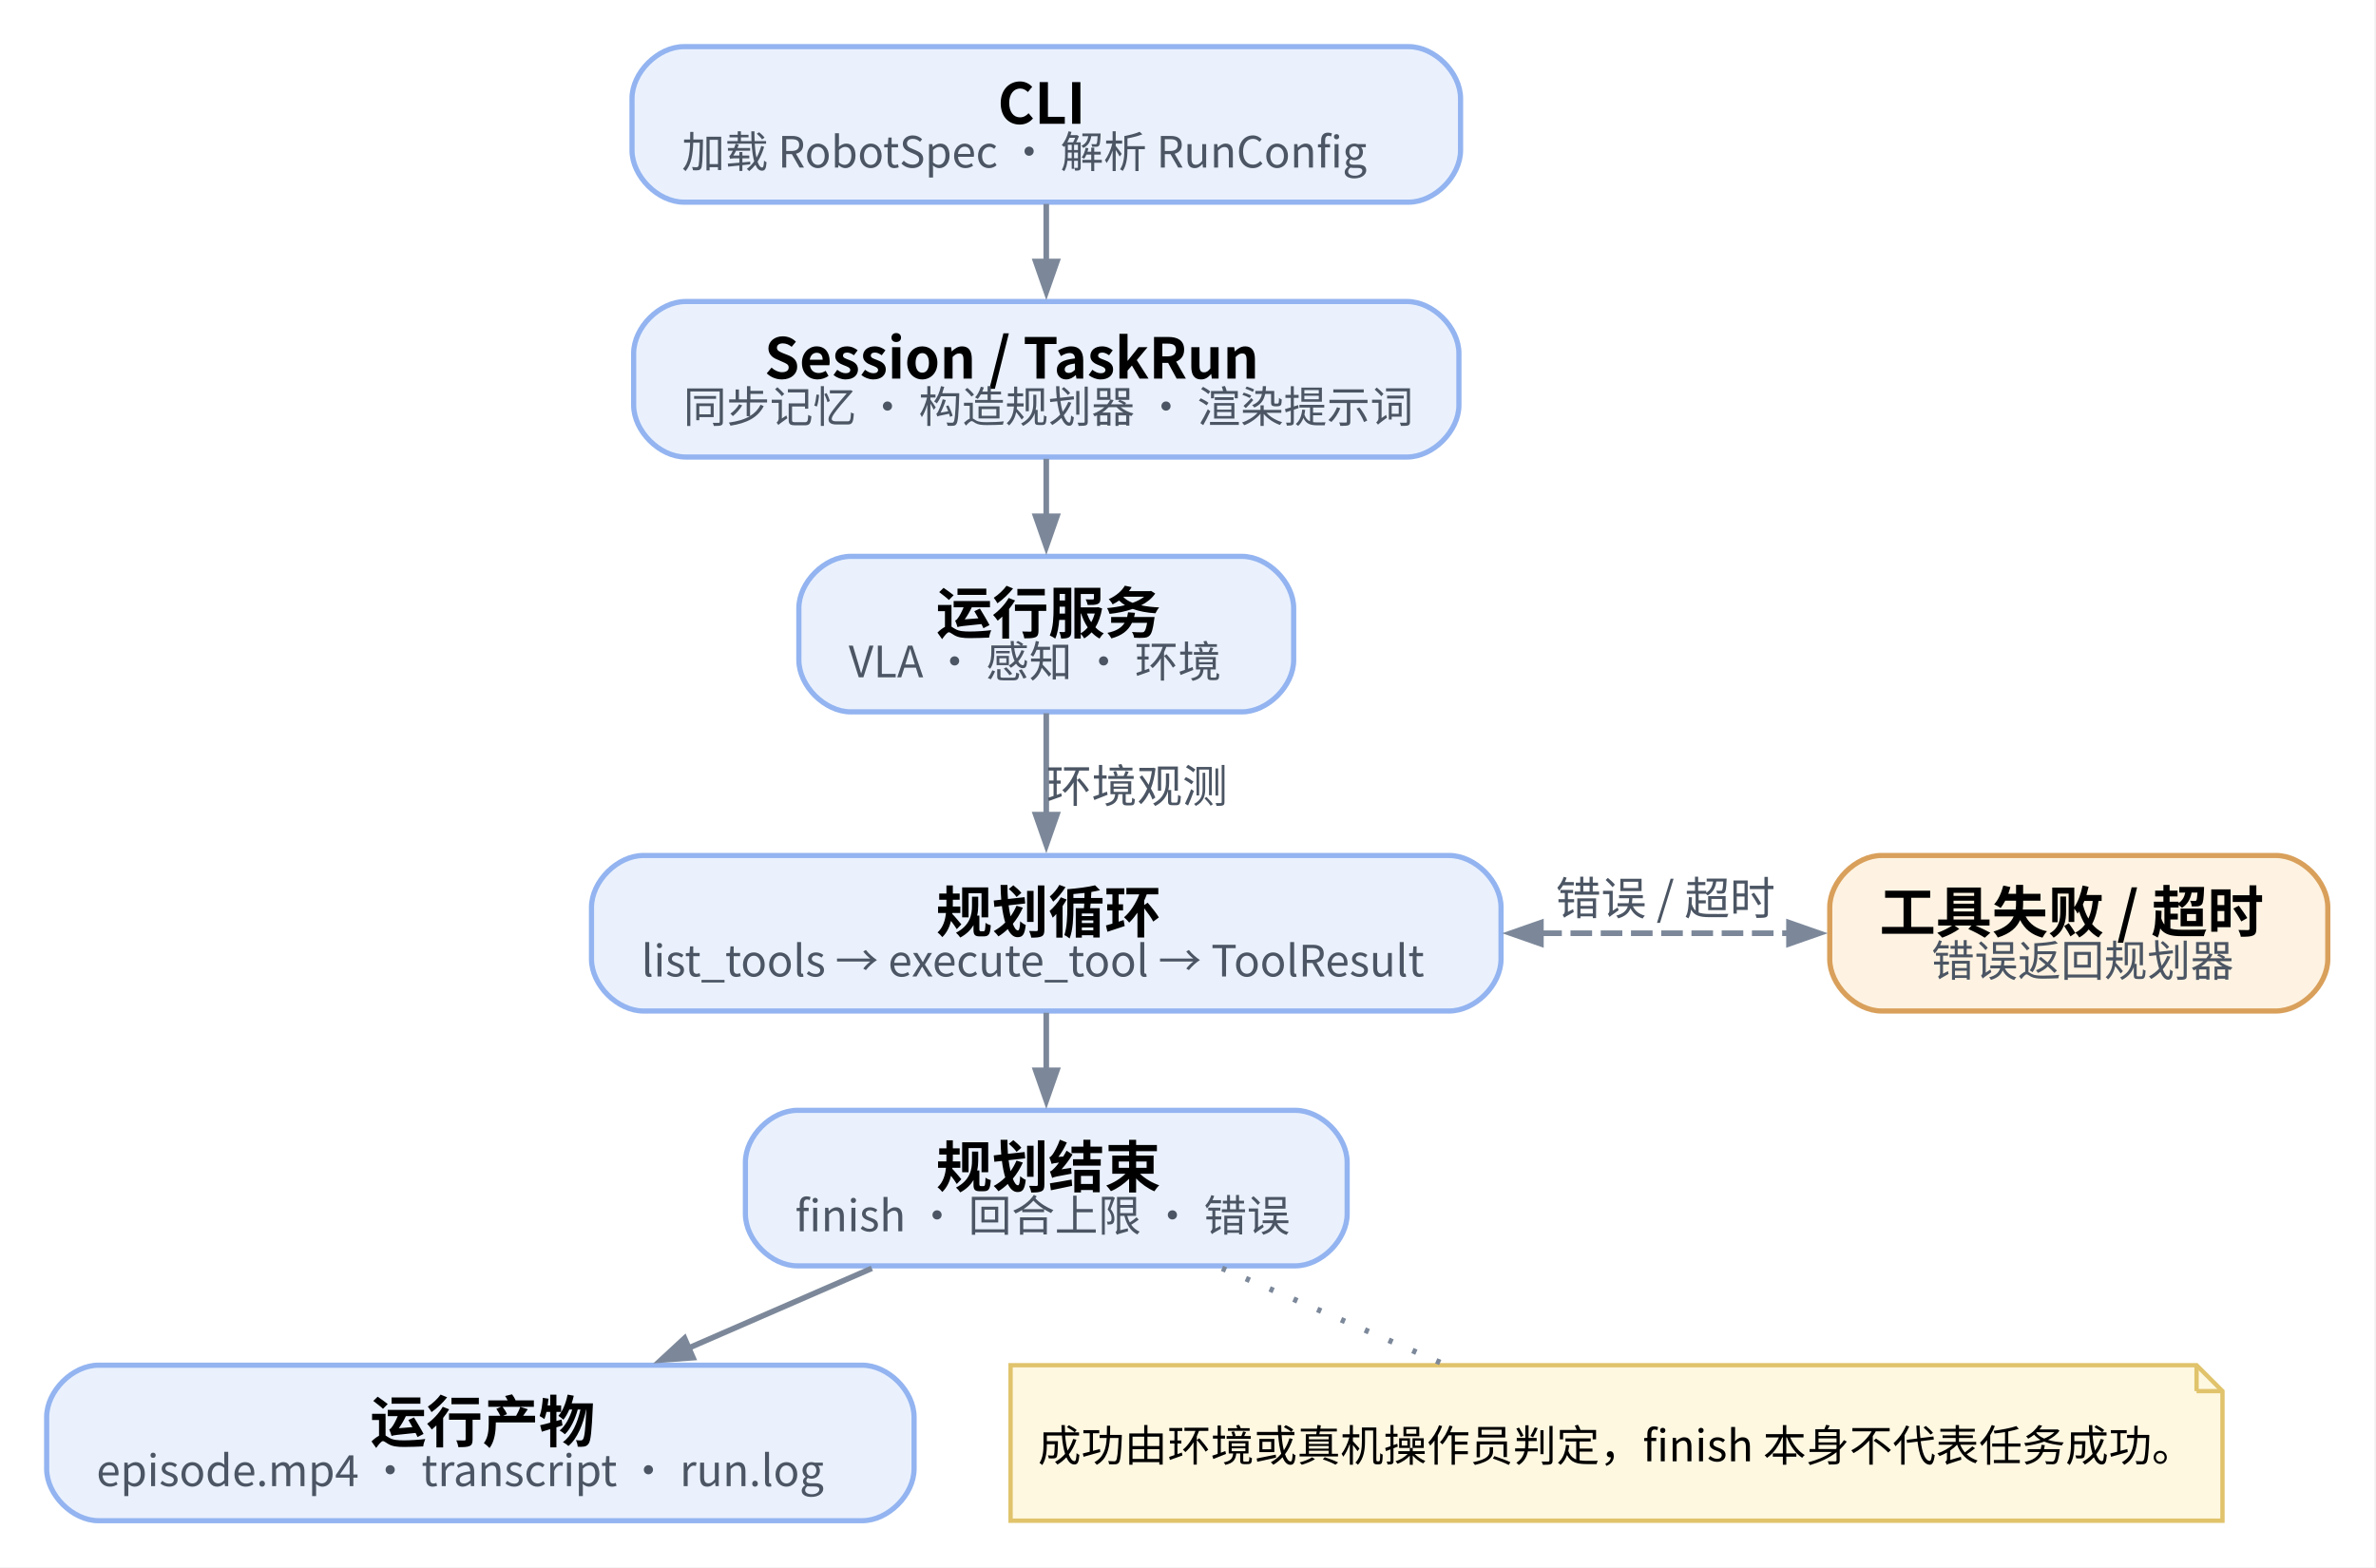
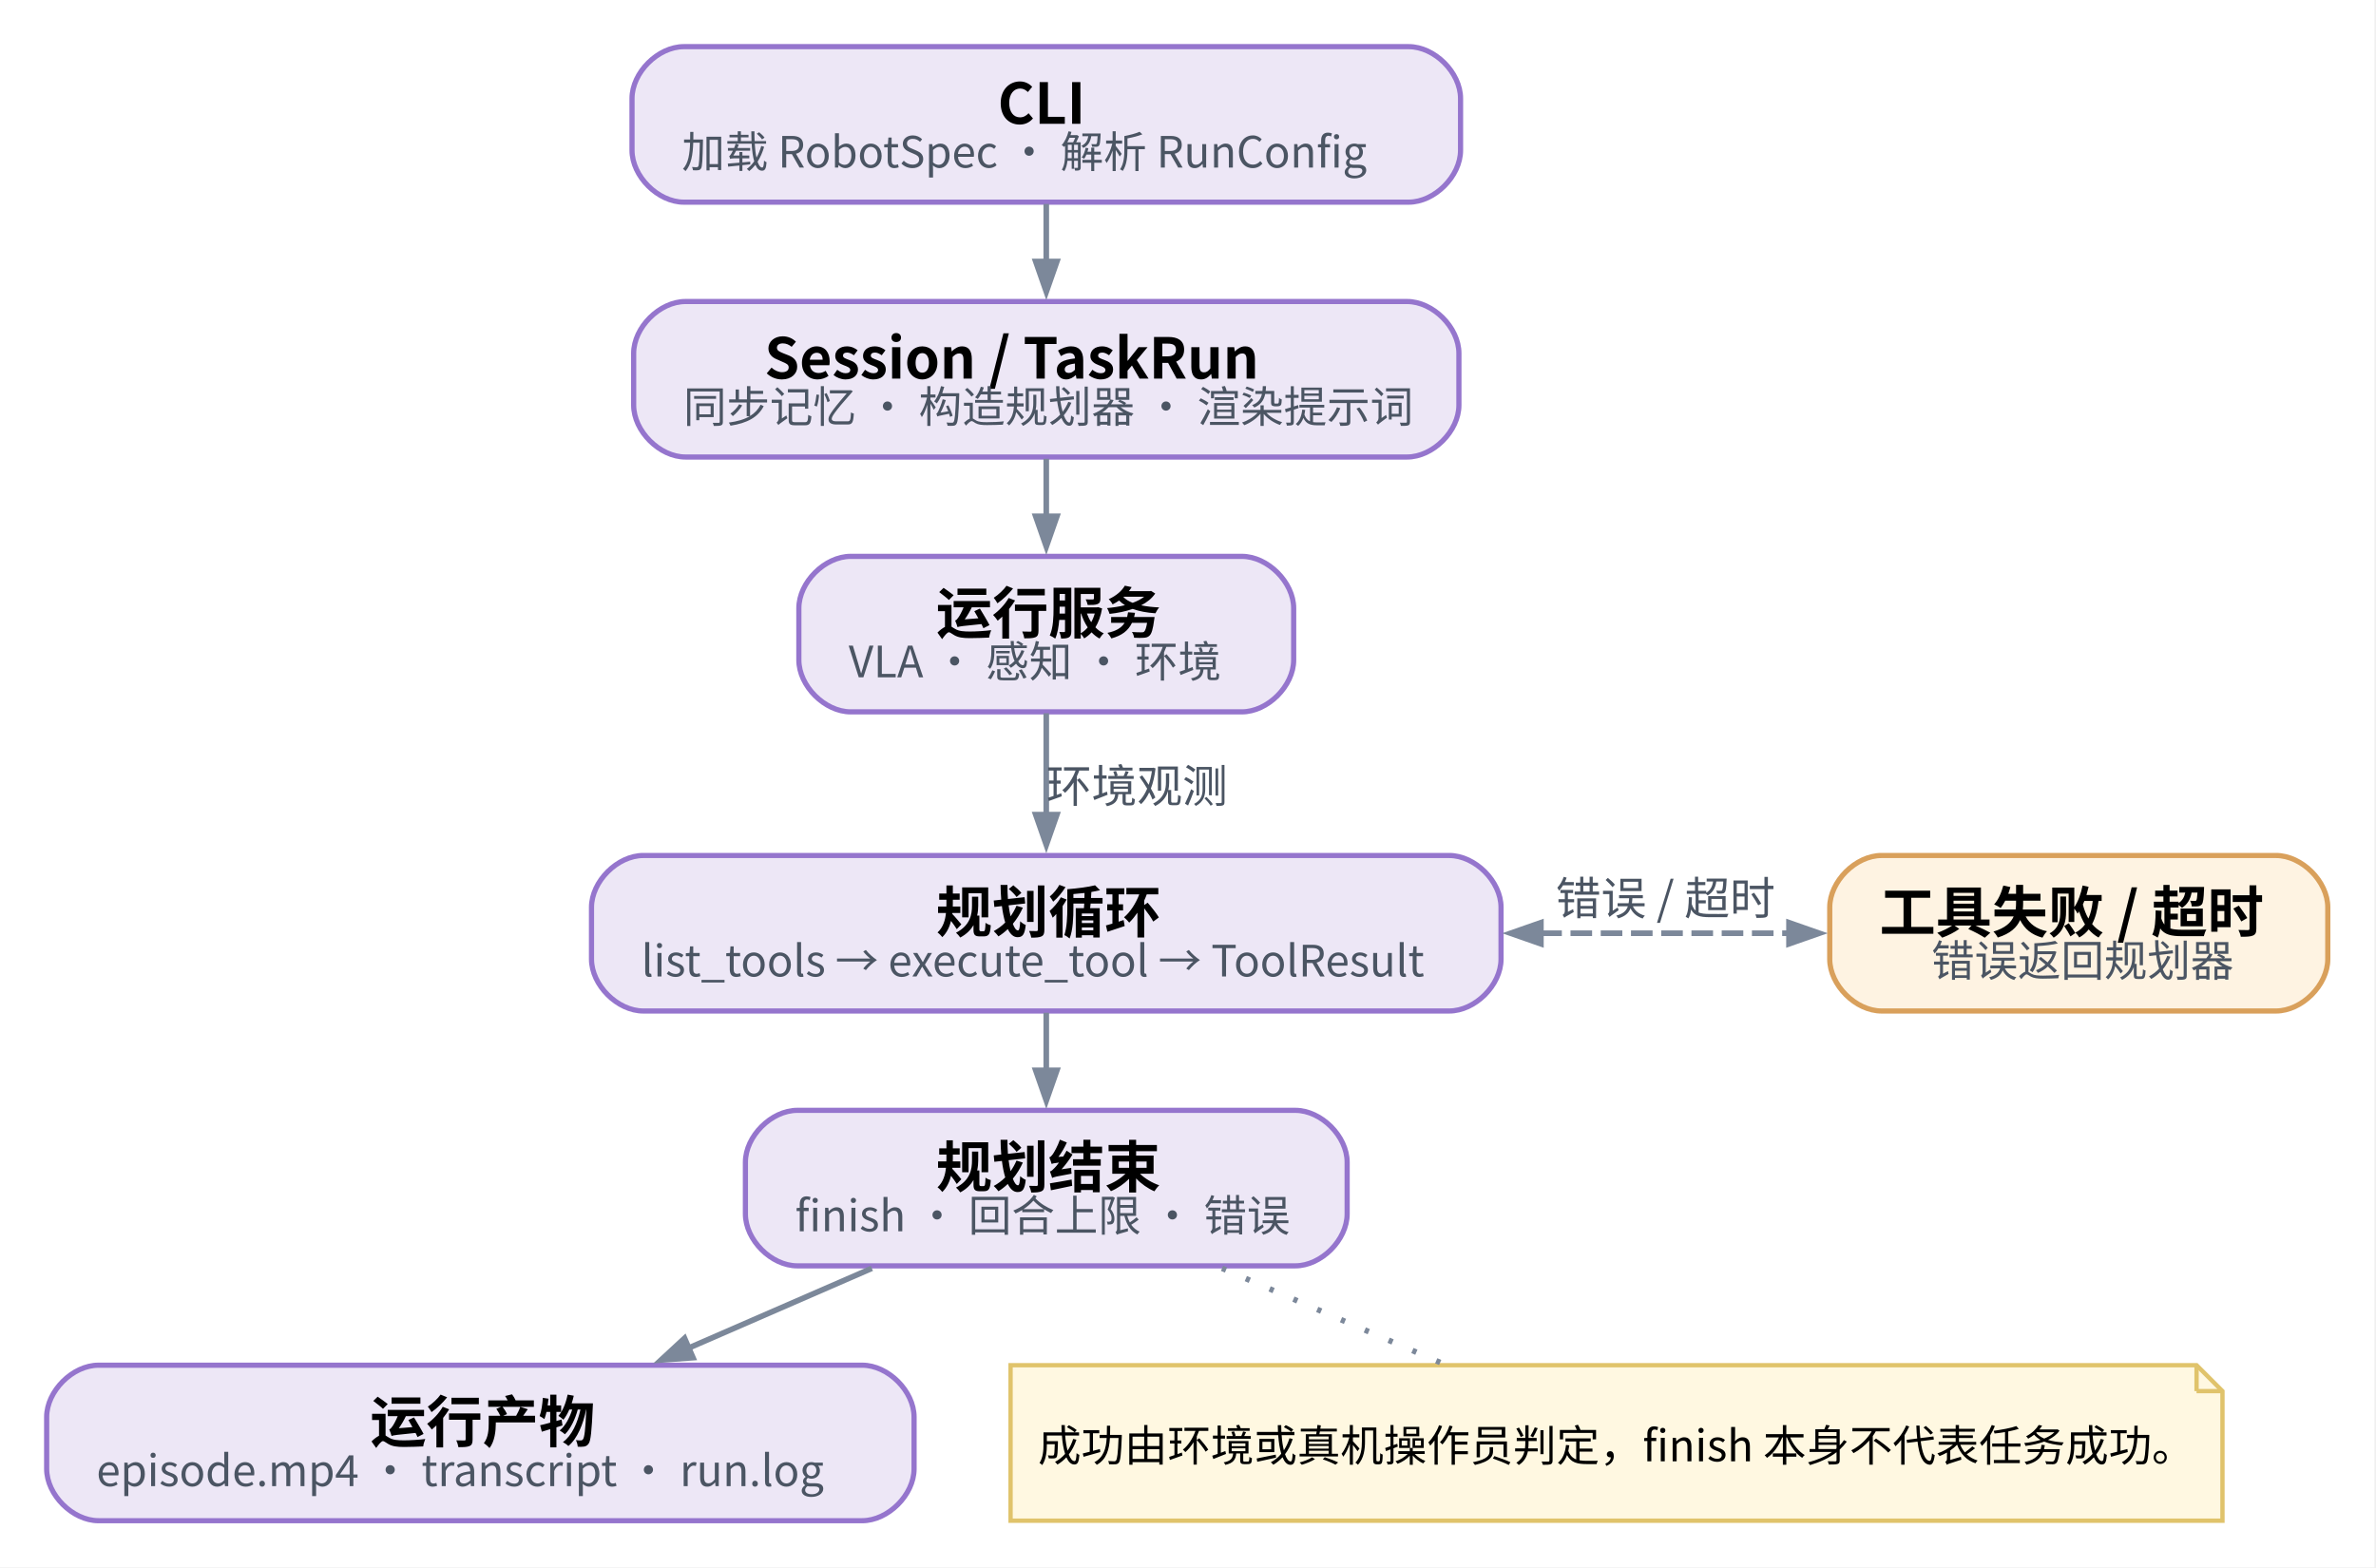
<svg xmlns="http://www.w3.org/2000/svg" width="550pt" height="363pt" viewBox="0.00 0.00 550.00 363.00">
  <g id="graph0" class="graph" transform="scale(1 1) rotate(0) translate(10.8 352.05)">
    <polygon fill="white" stroke="none" points="-10.8,10.8 -10.8,-352.05 538.84,-352.05 538.84,10.8 -10.8,10.8" />
    <g id="node1" class="node">
-       <path fill="#eaf1fd" stroke="#93b4f0" stroke-width="1.2" d="M315.29,-341.25C315.29,-341.25 147.5,-341.25 147.5,-341.25 141.5,-341.25 135.5,-335.25 135.5,-329.25 135.5,-329.25 135.5,-317.25 135.5,-317.25 135.5,-311.25 141.5,-305.25 147.5,-305.25 147.5,-305.25 315.29,-305.25 315.29,-305.25 321.29,-305.25 327.29,-311.25 327.29,-317.25 327.29,-317.25 327.29,-329.25 327.29,-329.25 327.29,-335.25 321.29,-341.25 315.29,-341.25" />
+       <path fill="#ede7f6" stroke="#9575cd" stroke-width="1.2" d="M315.29,-341.25C315.29,-341.25 147.5,-341.25 147.5,-341.25 141.5,-341.25 135.5,-335.25 135.5,-329.25 135.5,-329.25 135.5,-317.25 135.5,-317.25 135.5,-311.25 141.5,-305.25 147.5,-305.25 147.5,-305.25 315.29,-305.25 315.29,-305.25 321.29,-305.25 327.29,-311.25 327.29,-317.25 327.29,-317.25 327.29,-329.25 327.29,-329.25 327.29,-335.25 321.29,-341.25 315.29,-341.25" />
      <text xml:space="preserve" text-anchor="start" x="220.14" y="-323.4" font-family="Hiragino Sans GB,Noto Sans CJK SC,sans-serif" font-weight="bold" font-size="13.00">CLI</text>
      <text xml:space="preserve" text-anchor="start" x="147.02" y="-313.25" font-family="Hiragino Sans GB,Noto Sans CJK SC,sans-serif" font-size="10.00" fill="#4b5563">加载 RobotSpec · 解析 RunConfig</text>
    </g>
    <g id="node2" class="node">
-       <path fill="#eaf1fd" stroke="#93b4f0" stroke-width="1.2" d="M314.91,-282.25C314.91,-282.25 147.88,-282.25 147.88,-282.25 141.88,-282.25 135.88,-276.25 135.88,-270.25 135.88,-270.25 135.88,-258.25 135.88,-258.25 135.88,-252.25 141.88,-246.25 147.88,-246.25 147.88,-246.25 314.91,-246.25 314.91,-246.25 320.91,-246.25 326.91,-252.25 326.91,-258.25 326.91,-258.25 326.91,-270.25 326.91,-270.25 326.91,-276.25 320.91,-282.25 314.91,-282.25" />
+       <path fill="#ede7f6" stroke="#9575cd" stroke-width="1.2" d="M314.91,-282.25C314.91,-282.25 147.88,-282.25 147.88,-282.25 141.88,-282.25 135.88,-276.25 135.88,-270.25 135.88,-270.25 135.88,-258.25 135.88,-258.25 135.88,-252.25 141.88,-246.25 147.88,-246.25 147.88,-246.25 314.91,-246.25 314.91,-246.25 320.91,-246.25 326.91,-252.25 326.91,-258.25 326.91,-258.25 326.91,-270.25 326.91,-270.25 326.91,-276.25 320.91,-282.25 314.91,-282.25" />
      <text xml:space="preserve" text-anchor="start" x="166.14" y="-264.4" font-family="Hiragino Sans GB,Noto Sans CJK SC,sans-serif" font-weight="bold" font-size="13.00">Session / TaskRun</text>
      <text xml:space="preserve" text-anchor="start" x="147.39" y="-254.25" font-family="Hiragino Sans GB,Noto Sans CJK SC,sans-serif" font-size="10.00" fill="#4b5563">同步记忆 · 构造规划器 · 渲染提示词</text>
    </g>
    <g id="edge1" class="edge">
      <path fill="none" stroke="#7c889a" stroke-width="1.3" d="M231.39,-304.84C231.39,-300.53 231.39,-295.82 231.39,-291.2" />
      <polygon fill="#7c889a" stroke="#7c889a" stroke-width="1.3" points="233.85,-291.52 231.4,-284.52 228.95,-291.52 233.85,-291.52" />
    </g>
    <g id="node3" class="node">
-       <path fill="#eaf1fd" stroke="#93b4f0" stroke-width="1.2" d="M276.66,-223.25C276.66,-223.25 186.12,-223.25 186.12,-223.25 180.12,-223.25 174.12,-217.25 174.12,-211.25 174.12,-211.25 174.12,-199.25 174.12,-199.25 174.12,-193.25 180.12,-187.25 186.12,-187.25 186.12,-187.25 276.66,-187.25 276.66,-187.25 282.66,-187.25 288.66,-193.25 288.66,-199.25 288.66,-199.25 288.66,-211.25 288.66,-211.25 288.66,-217.25 282.66,-223.25 276.66,-223.25" />
+       <path fill="#ede7f6" stroke="#9575cd" stroke-width="1.2" d="M276.66,-223.25C276.66,-223.25 186.12,-223.25 186.12,-223.25 180.12,-223.25 174.12,-217.25 174.12,-211.25 174.12,-211.25 174.12,-199.25 174.12,-199.25 174.12,-193.25 180.12,-187.25 186.12,-187.25 186.12,-187.25 276.66,-187.25 276.66,-187.25 282.66,-187.25 288.66,-193.25 288.66,-199.25 288.66,-199.25 288.66,-211.25 288.66,-211.25 288.66,-217.25 282.66,-223.25 276.66,-223.25" />
      <text xml:space="preserve" text-anchor="start" x="205.89" y="-205.4" font-family="Hiragino Sans GB,Noto Sans CJK SC,sans-serif" font-weight="bold" font-size="13.00">运行服务</text>
      <text xml:space="preserve" text-anchor="start" x="185.64" y="-195.25" font-family="Hiragino Sans GB,Noto Sans CJK SC,sans-serif" font-size="10.00" fill="#4b5563">VLA · 感知 · 环境</text>
    </g>
    <g id="edge2" class="edge">
      <path fill="none" stroke="#7c889a" stroke-width="1.3" d="M231.39,-245.84C231.39,-241.53 231.39,-236.82 231.39,-232.2" />
      <polygon fill="#7c889a" stroke="#7c889a" stroke-width="1.3" points="233.85,-232.52 231.4,-225.52 228.95,-232.52 233.85,-232.52" />
    </g>
    <g id="node4" class="node">
-       <path fill="#eaf1fd" stroke="#93b4f0" stroke-width="1.2" d="M324.66,-154C324.66,-154 138.12,-154 138.12,-154 132.12,-154 126.12,-148 126.12,-142 126.12,-142 126.12,-130 126.12,-130 126.12,-124 132.12,-118 138.12,-118 138.12,-118 324.66,-118 324.66,-118 330.66,-118 336.66,-124 336.66,-130 336.66,-130 336.66,-142 336.66,-142 336.66,-148 330.66,-154 324.66,-154" />
+       <path fill="#ede7f6" stroke="#9575cd" stroke-width="1.2" d="M324.66,-154C324.66,-154 138.12,-154 138.12,-154 132.12,-154 126.12,-148 126.12,-142 126.12,-142 126.12,-130 126.12,-130 126.12,-124 132.12,-118 138.12,-118 138.12,-118 324.66,-118 324.66,-118 330.66,-118 336.66,-124 336.66,-130 336.66,-130 336.66,-142 336.66,-142 336.66,-148 330.66,-154 324.66,-154" />
      <text xml:space="preserve" text-anchor="start" x="205.89" y="-136.15" font-family="Hiragino Sans GB,Noto Sans CJK SC,sans-serif" font-weight="bold" font-size="13.00">规划循环</text>
      <text xml:space="preserve" text-anchor="start" x="137.64" y="-126" font-family="Hiragino Sans GB,Noto Sans CJK SC,sans-serif" font-size="10.00" fill="#4b5563">list_tools → execute_tool → ToolResult</text>
    </g>
    <g id="edge3" class="edge">
      <path fill="none" stroke="#7c889a" stroke-width="1.3" d="M231.39,-186.93C231.39,-179.77 231.39,-171.31 231.39,-163.4" />
      <polygon fill="#7c889a" stroke="#7c889a" stroke-width="1.3" points="233.85,-163.46 231.4,-156.46 228.95,-163.46 233.85,-163.46" />
      <text xml:space="preserve" text-anchor="middle" x="252.39" y="-166.28" font-family="Hiragino Sans GB,Noto Sans CJK SC,sans-serif" font-size="10.50" fill="#4b5563">环境观测</text>
    </g>
    <g id="node5" class="node">
-       <path fill="#eaf1fd" stroke="#93b4f0" stroke-width="1.2" d="M289.04,-95C289.04,-95 173.75,-95 173.75,-95 167.75,-95 161.75,-89 161.75,-83 161.75,-83 161.75,-71 161.75,-71 161.75,-65 167.75,-59 173.75,-59 173.75,-59 289.04,-59 289.04,-59 295.04,-59 301.04,-65 301.04,-71 301.04,-71 301.04,-83 301.04,-83 301.04,-89 295.04,-95 289.04,-95" />
+       <path fill="#ede7f6" stroke="#9575cd" stroke-width="1.2" d="M289.04,-95C289.04,-95 173.75,-95 173.75,-95 167.75,-95 161.75,-89 161.75,-83 161.75,-83 161.75,-71 161.75,-71 161.75,-65 167.75,-59 173.75,-59 173.75,-59 289.04,-59 289.04,-59 295.04,-59 301.04,-65 301.04,-71 301.04,-71 301.04,-83 301.04,-83 301.04,-89 295.04,-95 289.04,-95" />
      <text xml:space="preserve" text-anchor="start" x="205.89" y="-77.15" font-family="Hiragino Sans GB,Noto Sans CJK SC,sans-serif" font-weight="bold" font-size="13.00">规划结束</text>
      <text xml:space="preserve" text-anchor="start" x="173.27" y="-67" font-family="Hiragino Sans GB,Noto Sans CJK SC,sans-serif" font-size="10.00" fill="#4b5563">finish · 回合上限 · 错误</text>
    </g>
    <g id="edge4" class="edge">
      <path fill="none" stroke="#7c889a" stroke-width="1.3" d="M231.39,-117.59C231.39,-113.28 231.39,-108.57 231.39,-103.95" />
      <polygon fill="#7c889a" stroke="#7c889a" stroke-width="1.3" points="233.85,-104.27 231.4,-97.27 228.95,-104.27 233.85,-104.27" />
    </g>
    <g id="node7" class="node">
      <path fill="#fef3e2" stroke="#d9a05b" stroke-width="1.2" d="M516.04,-154C516.04,-154 424.75,-154 424.75,-154 418.75,-154 412.75,-148 412.75,-142 412.75,-142 412.75,-130 412.75,-130 412.75,-124 418.75,-118 424.75,-118 424.75,-118 516.04,-118 516.04,-118 522.04,-118 528.04,-124 528.04,-130 528.04,-130 528.04,-142 528.04,-142 528.04,-148 522.04,-154 516.04,-154" />
      <text xml:space="preserve" text-anchor="start" x="424.27" y="-136.15" font-family="Hiragino Sans GB,Noto Sans CJK SC,sans-serif" font-weight="bold" font-size="13.00">工具失败 / 超时</text>
      <text xml:space="preserve" text-anchor="start" x="436.27" y="-126" font-family="Hiragino Sans GB,Noto Sans CJK SC,sans-serif" font-size="10.00" fill="#4b5563">错误返回规划器</text>
    </g>
    <g id="edge6" class="edge">
      <path fill="none" stroke="#7c889a" stroke-width="1.3" stroke-dasharray="5,2" d="M345.74,-136C365.57,-136 385.59,-136 403.61,-136" />
      <polygon fill="#7c889a" stroke="#7c889a" stroke-width="1.3" points="345.89,-133.55 338.89,-136 345.89,-138.45 345.89,-133.55" />
      <polygon fill="#7c889a" stroke="#7c889a" stroke-width="1.3" points="403.32,-138.45 410.32,-136 403.32,-133.55 403.32,-138.45" />
      <text xml:space="preserve" text-anchor="middle" x="374.71" y="-140.28" font-family="Hiragino Sans GB,Noto Sans CJK SC,sans-serif" font-size="10.50" fill="#4b5563">错误 / 超时</text>
    </g>
    <g id="node6" class="node">
-       <path fill="#eaf1fd" stroke="#93b4f0" stroke-width="1.2" d="M188.79,-36C188.79,-36 12,-36 12,-36 6,-36 0,-30 0,-24 0,-24 0,-12 0,-12 0,-6 6,0 12,0 12,0 188.79,0 188.79,0 194.79,0 200.79,-6 200.79,-12 200.79,-12 200.79,-24 200.79,-24 200.79,-30 194.79,-36 188.79,-36" />
+       <path fill="#ede7f6" stroke="#9575cd" stroke-width="1.2" d="M188.79,-36C188.79,-36 12,-36 12,-36 6,-36 0,-30 0,-24 0,-24 0,-12 0,-12 0,-6 6,0 12,0 12,0 188.79,0 188.79,0 194.79,0 200.79,-6 200.79,-12 200.79,-12 200.79,-24 200.79,-24 200.79,-30 194.79,-36 188.79,-36" />
      <text xml:space="preserve" text-anchor="start" x="74.89" y="-18.15" font-family="Hiragino Sans GB,Noto Sans CJK SC,sans-serif" font-weight="bold" font-size="13.00">运行产物</text>
      <text xml:space="preserve" text-anchor="start" x="11.52" y="-8" font-family="Hiragino Sans GB,Noto Sans CJK SC,sans-serif" font-size="10.00" fill="#4b5563">episode.mp4 · transcript · run.log</text>
    </g>
    <g id="edge5" class="edge">
      <path fill="none" stroke="#7c889a" stroke-width="1.3" d="M191.02,-58.43C177.57,-52.58 162.46,-46 148.48,-39.92" />
      <polygon fill="#7c889a" stroke="#7c889a" stroke-width="1.3" points="149.61,-37.74 142.21,-37.2 147.66,-42.24 149.61,-37.74" />
    </g>
    <g id="node8" class="node">
      <polygon fill="#fff8e1" stroke="#e0c36b" points="497.66,-36 223.13,-36 223.13,0 503.66,0 503.66,-30 497.66,-36" />
      <polyline fill="none" stroke="#e0c36b" points="497.66,-36 497.66,-30" />
      <polyline fill="none" stroke="#e0c36b" points="503.66,-30 497.66,-30" />
      <text xml:space="preserve" text-anchor="middle" x="363.39" y="-13.75" font-family="Hiragino Sans GB,Noto Sans CJK SC,sans-serif" font-size="10.00">成功由环境或真机操作员判定，finish 本身不代表任务成功。</text>
    </g>
    <g id="edge7" class="edge">
      <path fill="none" stroke="#7c889a" stroke-width="1.3" stroke-dasharray="1,5" d="M272.08,-58.43C288.29,-51.43 306.9,-43.4 323.07,-36.41" />
    </g>
  </g>
</svg>
